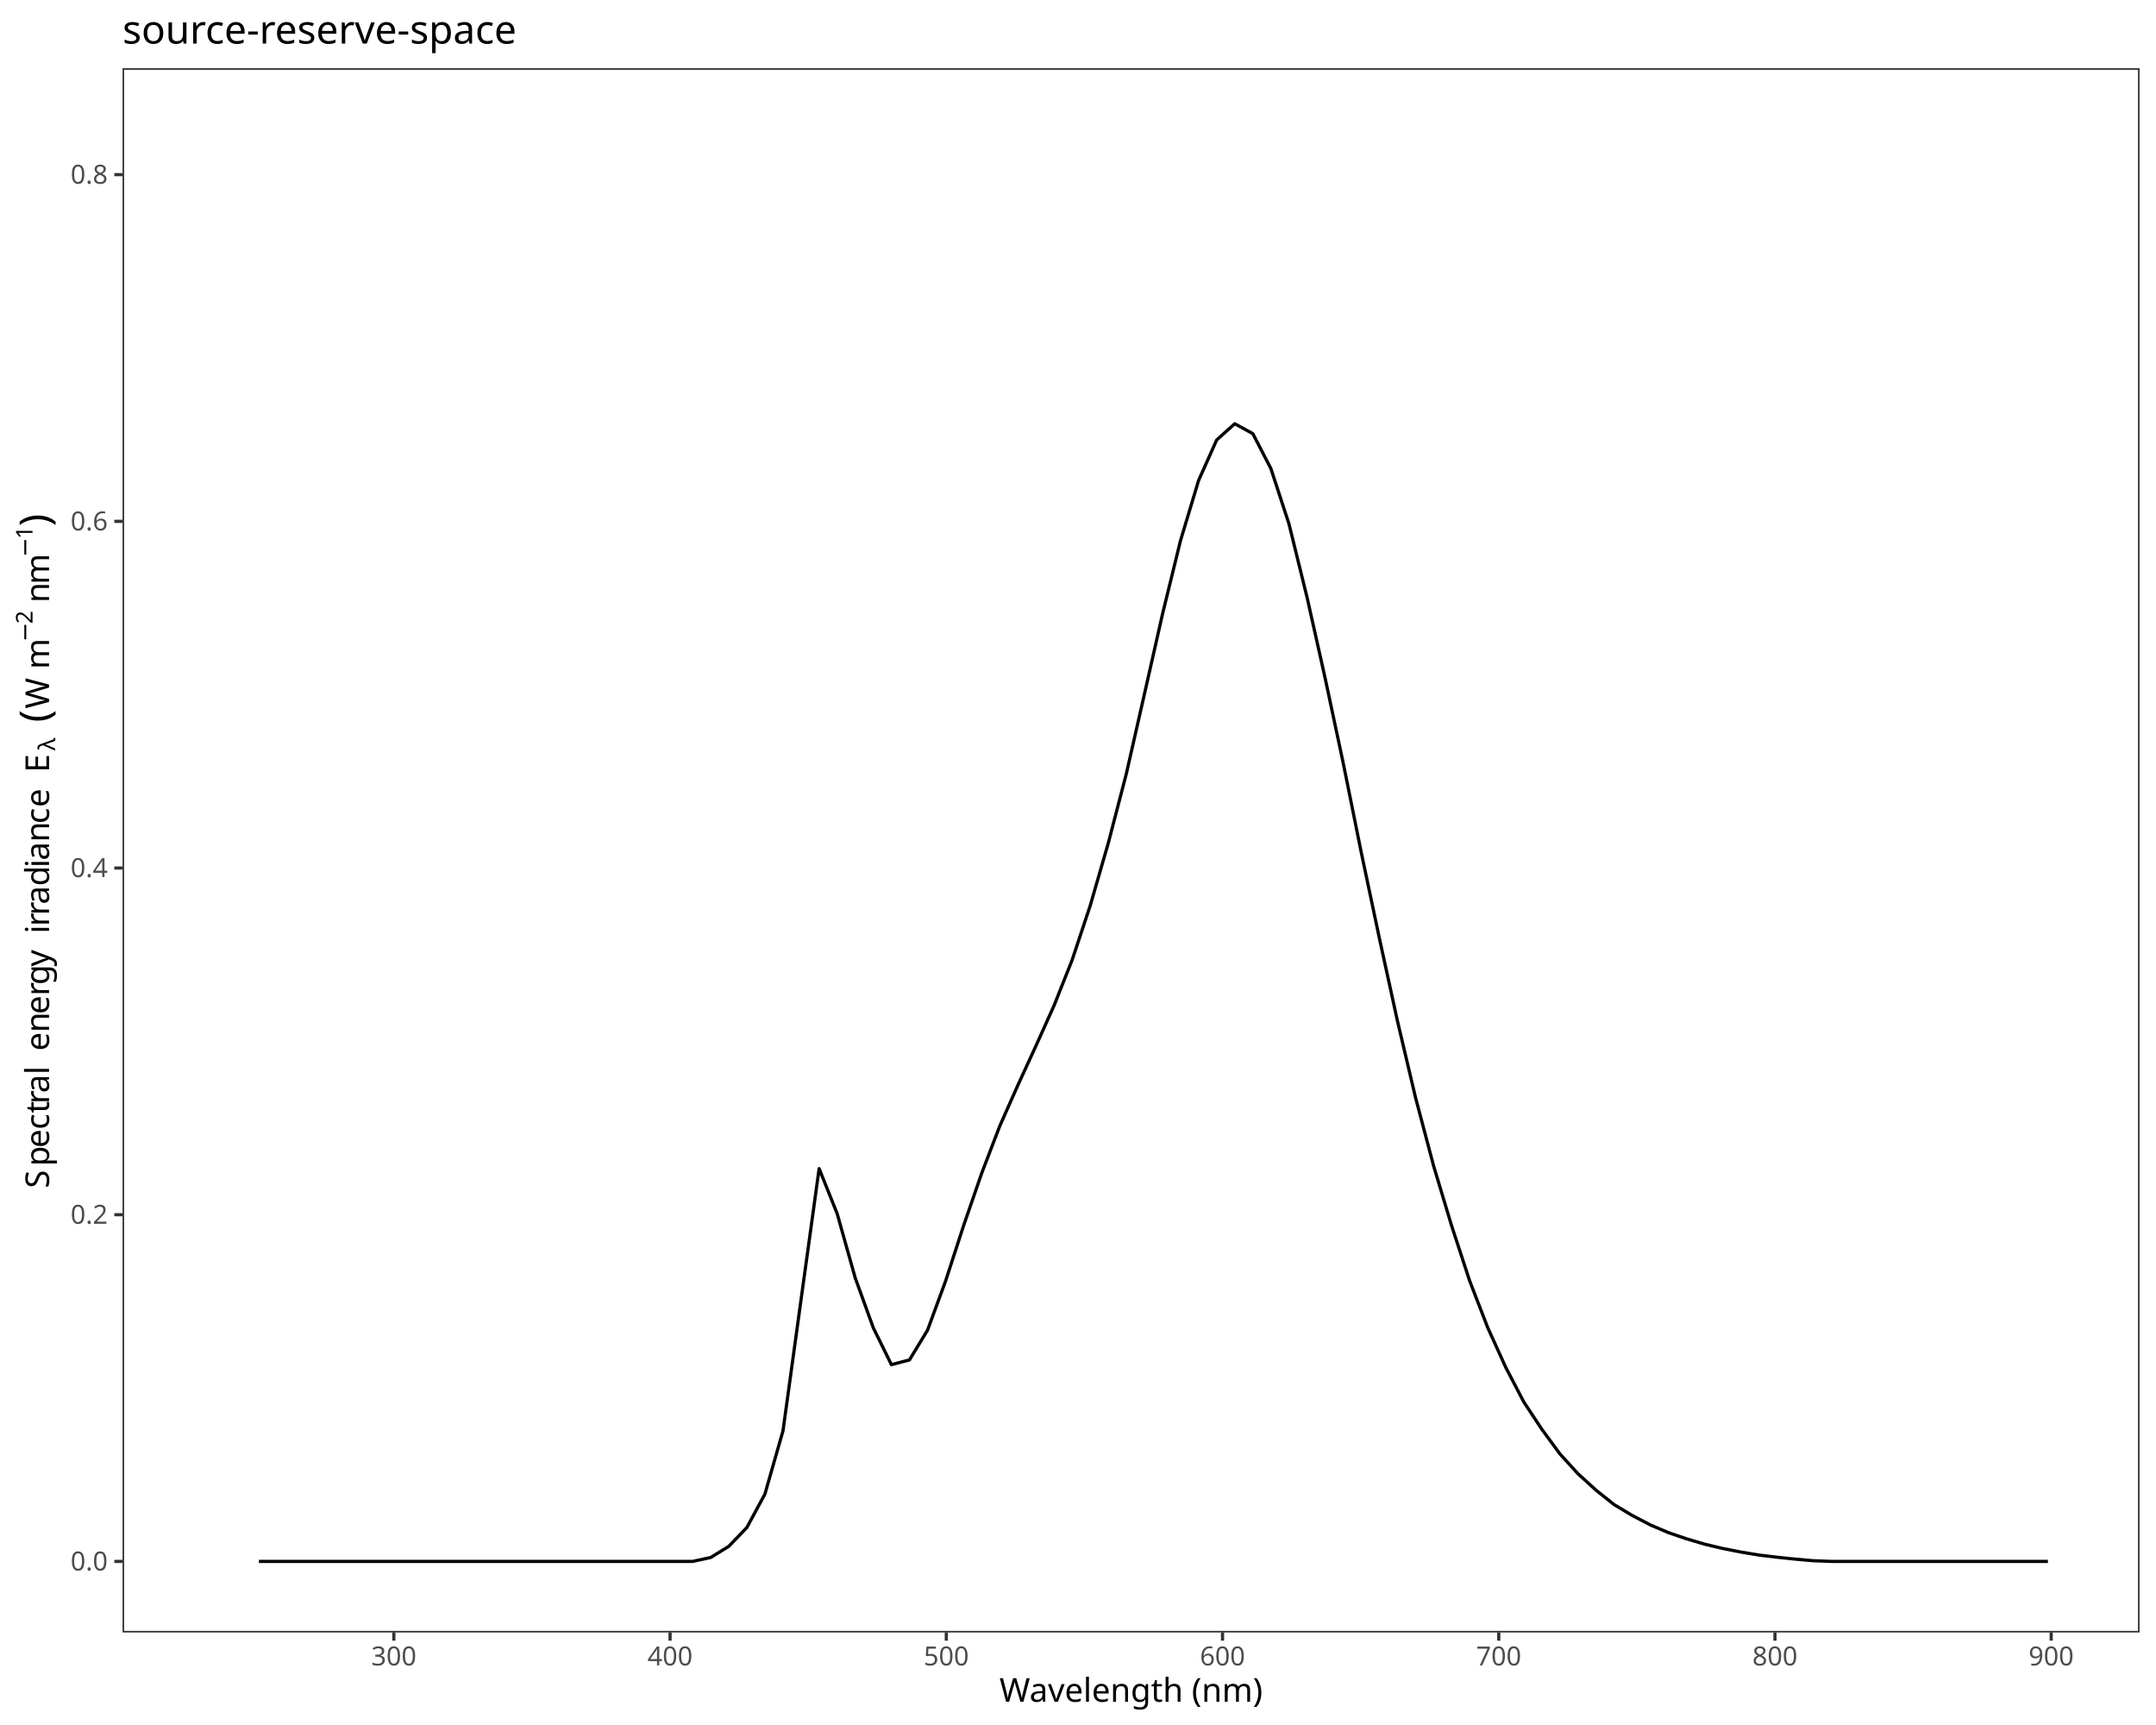
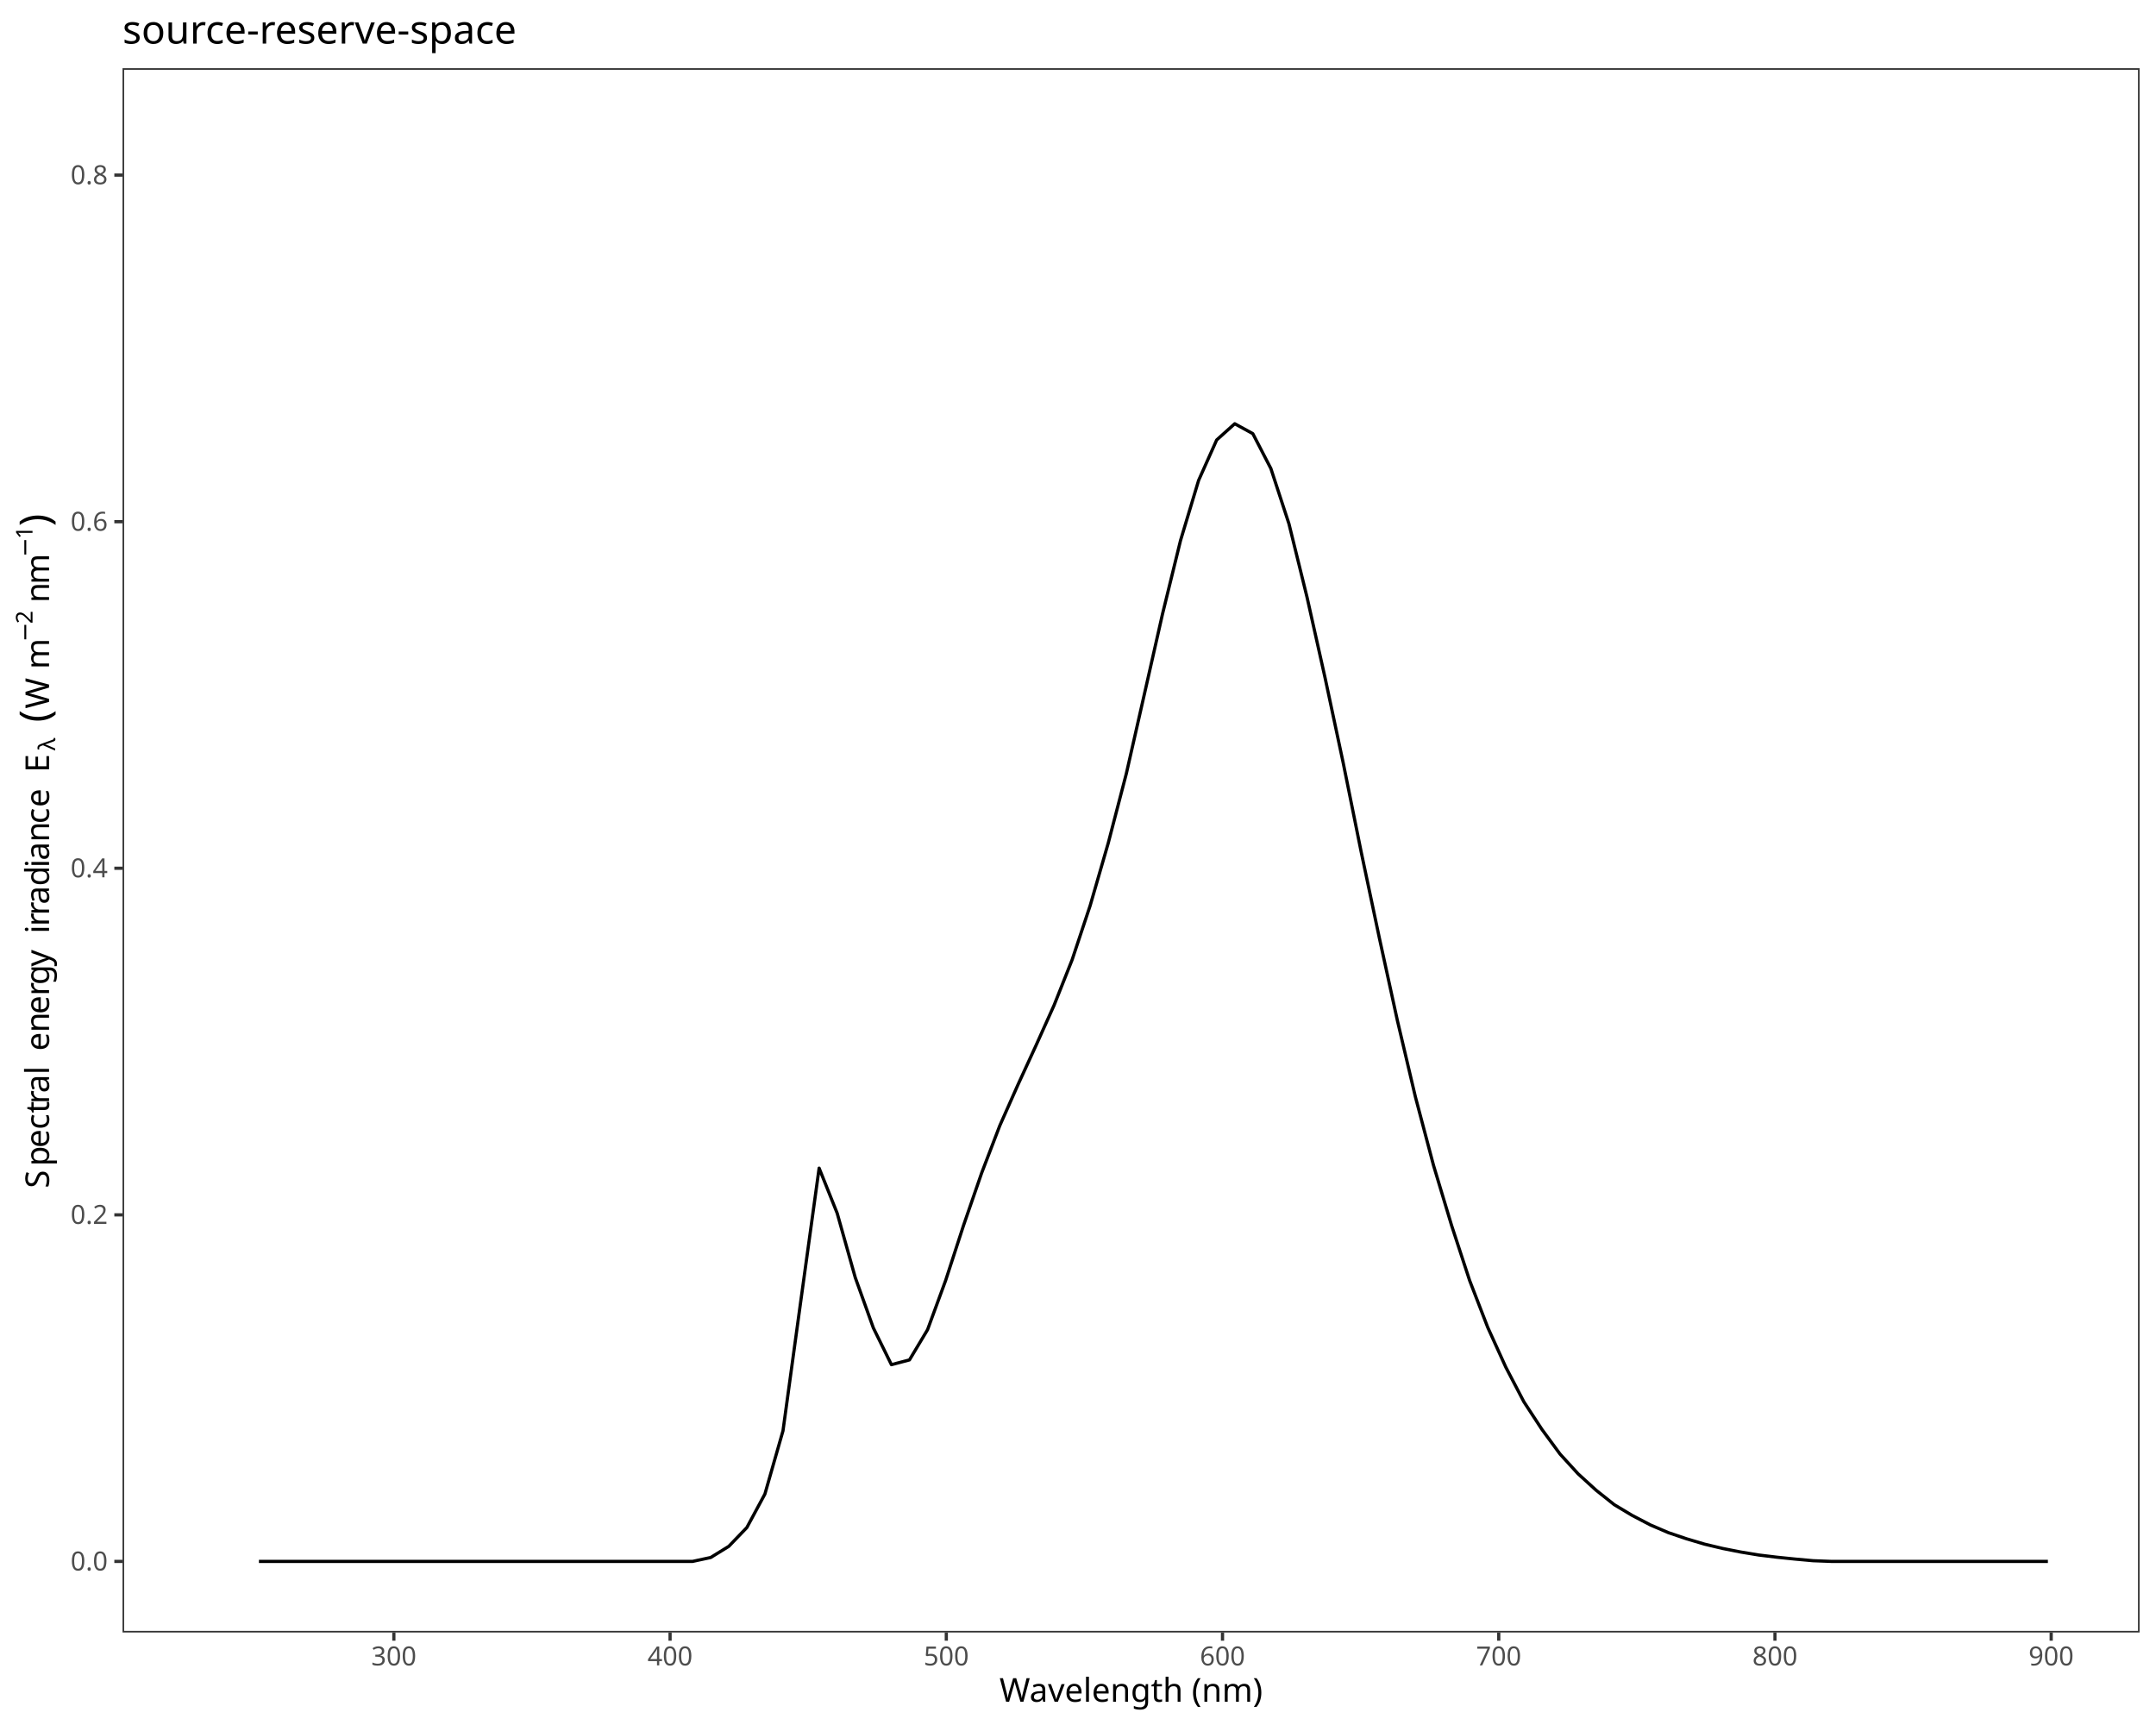
<svg xmlns="http://www.w3.org/2000/svg" class="svglite" data-engine-version="2.0" width="720.00pt" height="576.00pt" viewBox="0 0 720.00 576.00">
  <defs>
    <style type="text/css">
    .svglite line, .svglite polyline, .svglite polygon, .svglite path, .svglite rect, .svglite circle {
      fill: none;
      stroke: #000000;
      stroke-linecap: round;
      stroke-linejoin: round;
      stroke-miterlimit: 10.00;
    }
  </style>
  </defs>
  <rect width="100%" height="100%" style="stroke: none; fill: #FFFFFF;" />
  <defs>
    <clipPath id="cpMC4wMHw3MjAuMDB8MC4wMHw1NzYuMDA=">
      <rect x="0.00" y="0.00" width="720.00" height="576.00" />
    </clipPath>
  </defs>
  <g clip-path="url(#cpMC4wMHw3MjAuMDB8MC4wMHw1NzYuMDA=)">
    <rect x="0.00" y="0.00" width="720.00" height="576.00" style="stroke-width: 1.07; stroke: #FFFFFF; fill: #FFFFFF;" />
  </g>
  <defs>
    <clipPath id="cpNDAuOTJ8NzE0LjUyfDIyLjc4fDU0NS4xMQ==">
      <rect x="40.92" y="22.78" width="673.60" height="522.33" />
    </clipPath>
  </defs>
  <g clip-path="url(#cpNDAuOTJ8NzE0LjUyfDIyLjc4fDU0NS4xMQ==)">
    <rect x="40.92" y="22.78" width="673.60" height="522.33" style="stroke-width: 1.07; stroke: none; fill: #FFFFFF;" />
-     <polyline points="86.47,521.37 92.51,521.37 98.54,521.37 104.58,521.37 110.61,521.37 116.65,521.37 122.68,521.37 128.72,521.37 134.75,521.37 140.79,521.37 146.82,521.37 152.86,521.37 158.89,521.37 164.92,521.37 170.96,521.37 176.99,521.37 183.03,521.37 189.06,521.37 195.10,521.37 201.13,521.37 207.17,521.37 213.20,521.37 219.24,521.37 225.27,521.37 231.31,521.37 237.34,520.07 243.37,516.35 249.41,510.07 255.44,498.90 261.48,477.78 267.51,433.98 273.55,390.22 279.58,405.28 285.62,426.76 291.65,443.39 297.69,455.68 303.72,454.09 309.76,444.15 315.79,427.72 321.83,409.15 327.86,391.70 333.89,375.96 339.93,362.34 345.96,349.22 352.00,335.78 358.03,320.59 364.07,302.43 370.10,281.57 376.14,258.36 382.17,231.81 388.21,205.10 394.24,180.48 400.28,160.41 406.31,146.91 412.34,141.49 418.38,144.80 424.41,156.45 430.45,174.92 436.48,199.41 442.52,226.40 448.55,254.70 454.59,284.62 460.62,313.17 466.66,340.83 472.69,366.38 478.73,389.22 484.76,409.27 490.79,427.68 496.83,443.32 502.86,456.61 508.90,468.18 514.93,477.30 520.97,485.52 527.00,492.13 533.04,497.63 539.07,502.43 545.11,506.05 551.14,509.19 557.18,511.77 563.21,513.82 569.24,515.61 575.28,517.05 581.31,518.24 587.35,519.24 593.38,519.97 599.42,520.60 605.45,521.14 611.49,521.37 617.52,521.37 623.56,521.37 629.59,521.37 635.63,521.37 641.66,521.37 647.69,521.37 653.73,521.37 659.76,521.37 665.80,521.37 671.83,521.37 677.87,521.37 683.90,521.37 " style="stroke-width: 1.07; stroke-linecap: butt;" />
+     <polyline points="86.47,521.37 92.51,521.37 98.54,521.37 104.58,521.37 110.61,521.37 116.65,521.37 122.68,521.37 128.72,521.37 134.75,521.37 140.79,521.37 146.82,521.37 152.86,521.37 158.89,521.37 164.92,521.37 170.96,521.37 176.99,521.37 183.03,521.37 189.06,521.37 195.10,521.37 201.13,521.37 207.17,521.37 213.20,521.37 219.24,521.37 225.27,521.37 231.31,521.37 237.34,520.07 243.37,516.35 249.41,510.07 255.44,498.88 261.48,477.76 267.51,433.80 273.55,390.06 279.58,405.12 285.62,426.60 291.65,443.39 297.69,455.68 303.72,454.09 309.76,444.00 315.79,427.58 321.83,409.02 327.86,391.58 333.89,375.85 339.93,362.25 345.96,349.13 352.00,335.69 358.03,320.51 364.07,302.36 370.10,281.51 376.14,258.32 382.17,231.77 388.21,205.07 394.24,180.47 400.28,160.40 406.31,146.91 412.34,141.49 418.38,144.80 424.41,156.45 430.45,174.91 436.48,199.39 442.52,226.38 448.55,254.67 454.59,284.58 460.62,313.12 466.66,340.77 472.69,366.32 478.73,389.15 484.76,409.19 490.79,427.59 496.83,443.23 502.86,456.51 508.90,468.08 514.93,477.30 520.97,485.52 527.00,492.12 533.04,497.62 539.07,502.42 545.11,506.04 551.14,509.19 557.18,511.78 563.21,513.82 569.24,515.61 575.28,517.05 581.31,518.24 587.35,519.24 593.38,519.97 599.42,520.59 605.45,521.14 611.49,521.37 617.52,521.37 623.56,521.37 629.59,521.37 635.63,521.37 641.66,521.37 647.69,521.37 653.73,521.37 659.76,521.37 665.80,521.37 671.83,521.37 677.87,521.37 683.90,521.37 " style="stroke-width: 1.07; stroke-linecap: butt;" />
    <rect x="40.92" y="22.78" width="673.60" height="522.33" style="stroke-width: 1.07; stroke: #333333;" />
  </g>
  <g clip-path="url(#cpMC4wMHw3MjAuMDB8MC4wMHw1NzYuMDA=)">
    <text x="35.99" y="524.40" text-anchor="end" style="font-size: 8.80px; fill: #4D4D4D; font-family: sans;" textLength="12.23px" lengthAdjust="spacingAndGlyphs">0.0</text>
-     <text x="35.99" y="408.63" text-anchor="end" style="font-size: 8.80px; fill: #4D4D4D; font-family: sans;" textLength="12.23px" lengthAdjust="spacingAndGlyphs">0.2</text>
-     <text x="35.99" y="292.87" text-anchor="end" style="font-size: 8.80px; fill: #4D4D4D; font-family: sans;" textLength="12.23px" lengthAdjust="spacingAndGlyphs">0.4</text>
-     <text x="35.99" y="177.11" text-anchor="end" style="font-size: 8.80px; fill: #4D4D4D; font-family: sans;" textLength="12.23px" lengthAdjust="spacingAndGlyphs">0.6</text>
-     <text x="35.99" y="61.34" text-anchor="end" style="font-size: 8.80px; fill: #4D4D4D; font-family: sans;" textLength="12.23px" lengthAdjust="spacingAndGlyphs">0.8</text>
+     <text x="35.99" y="408.67" text-anchor="end" style="font-size: 8.80px; fill: #4D4D4D; font-family: sans;" textLength="12.23px" lengthAdjust="spacingAndGlyphs">0.2</text>
+     <text x="35.99" y="292.95" text-anchor="end" style="font-size: 8.80px; fill: #4D4D4D; font-family: sans;" textLength="12.23px" lengthAdjust="spacingAndGlyphs">0.4</text>
+     <text x="35.99" y="177.22" text-anchor="end" style="font-size: 8.80px; fill: #4D4D4D; font-family: sans;" textLength="12.23px" lengthAdjust="spacingAndGlyphs">0.6</text>
+     <text x="35.99" y="61.50" text-anchor="end" style="font-size: 8.80px; fill: #4D4D4D; font-family: sans;" textLength="12.23px" lengthAdjust="spacingAndGlyphs">0.8</text>
    <polyline points="38.18,521.37 40.92,521.37 " style="stroke-width: 1.07; stroke: #333333; stroke-linecap: butt;" />
-     <polyline points="38.18,405.61 40.92,405.61 " style="stroke-width: 1.07; stroke: #333333; stroke-linecap: butt;" />
-     <polyline points="38.18,289.84 40.92,289.84 " style="stroke-width: 1.07; stroke: #333333; stroke-linecap: butt;" />
-     <polyline points="38.18,174.08 40.92,174.08 " style="stroke-width: 1.07; stroke: #333333; stroke-linecap: butt;" />
-     <polyline points="38.18,58.32 40.92,58.32 " style="stroke-width: 1.07; stroke: #333333; stroke-linecap: butt;" />
+     <polyline points="38.18,405.65 40.92,405.65 " style="stroke-width: 1.07; stroke: #333333; stroke-linecap: butt;" />
+     <polyline points="38.18,289.92 40.92,289.92 " style="stroke-width: 1.07; stroke: #333333; stroke-linecap: butt;" />
+     <polyline points="38.18,174.20 40.92,174.20 " style="stroke-width: 1.07; stroke: #333333; stroke-linecap: butt;" />
+     <polyline points="38.18,58.47 40.92,58.47 " style="stroke-width: 1.07; stroke: #333333; stroke-linecap: butt;" />
    <polyline points="131.53,547.85 131.53,545.11 " style="stroke-width: 1.07; stroke: #333333; stroke-linecap: butt;" />
    <polyline points="223.77,547.85 223.77,545.11 " style="stroke-width: 1.07; stroke: #333333; stroke-linecap: butt;" />
    <polyline points="316.02,547.85 316.02,545.11 " style="stroke-width: 1.07; stroke: #333333; stroke-linecap: butt;" />
    <polyline points="408.26,547.85 408.26,545.11 " style="stroke-width: 1.07; stroke: #333333; stroke-linecap: butt;" />
    <polyline points="500.51,547.85 500.51,545.11 " style="stroke-width: 1.07; stroke: #333333; stroke-linecap: butt;" />
    <polyline points="592.75,547.85 592.75,545.11 " style="stroke-width: 1.07; stroke: #333333; stroke-linecap: butt;" />
    <polyline points="685.00,547.85 685.00,545.11 " style="stroke-width: 1.07; stroke: #333333; stroke-linecap: butt;" />
    <text x="131.53" y="556.10" text-anchor="middle" style="font-size: 8.80px; fill: #4D4D4D; font-family: sans;" textLength="14.68px" lengthAdjust="spacingAndGlyphs">300</text>
    <text x="223.77" y="556.10" text-anchor="middle" style="font-size: 8.80px; fill: #4D4D4D; font-family: sans;" textLength="14.68px" lengthAdjust="spacingAndGlyphs">400</text>
    <text x="316.02" y="556.10" text-anchor="middle" style="font-size: 8.80px; fill: #4D4D4D; font-family: sans;" textLength="14.68px" lengthAdjust="spacingAndGlyphs">500</text>
    <text x="408.26" y="556.10" text-anchor="middle" style="font-size: 8.80px; fill: #4D4D4D; font-family: sans;" textLength="14.68px" lengthAdjust="spacingAndGlyphs">600</text>
    <text x="500.51" y="556.10" text-anchor="middle" style="font-size: 8.80px; fill: #4D4D4D; font-family: sans;" textLength="14.68px" lengthAdjust="spacingAndGlyphs">700</text>
    <text x="592.75" y="556.10" text-anchor="middle" style="font-size: 8.80px; fill: #4D4D4D; font-family: sans;" textLength="14.68px" lengthAdjust="spacingAndGlyphs">800</text>
    <text x="685.00" y="556.10" text-anchor="middle" style="font-size: 8.80px; fill: #4D4D4D; font-family: sans;" textLength="14.68px" lengthAdjust="spacingAndGlyphs">900</text>
    <text x="377.72" y="568.24" text-anchor="middle" style="font-size: 11.00px; font-family: sans;" textLength="83.76px" lengthAdjust="spacingAndGlyphs">Wavelength (nm)</text>
    <text transform="translate(16.38,396.75) rotate(-90)" style="font-size: 11.00px; font-family: sans;" textLength="7.34px" lengthAdjust="spacingAndGlyphs">S</text>
    <text transform="translate(16.38,389.41) rotate(-90)" style="font-size: 11.00px; font-family: sans;" textLength="6.12px" lengthAdjust="spacingAndGlyphs">p</text>
    <text transform="translate(16.38,383.29) rotate(-90)" style="font-size: 11.00px; font-family: sans;" textLength="6.12px" lengthAdjust="spacingAndGlyphs">e</text>
    <text transform="translate(16.38,377.17) rotate(-90)" style="font-size: 11.00px; font-family: sans;" textLength="5.50px" lengthAdjust="spacingAndGlyphs">c</text>
    <text transform="translate(16.38,371.67) rotate(-90)" style="font-size: 11.00px; font-family: sans;" textLength="3.06px" lengthAdjust="spacingAndGlyphs">t</text>
    <text transform="translate(16.38,368.61) rotate(-90)" style="font-size: 11.00px; font-family: sans;" textLength="3.66px" lengthAdjust="spacingAndGlyphs">r</text>
    <text transform="translate(16.38,364.95) rotate(-90)" style="font-size: 11.00px; font-family: sans;" textLength="6.12px" lengthAdjust="spacingAndGlyphs">a</text>
    <text transform="translate(16.38,358.83) rotate(-90)" style="font-size: 11.00px; font-family: sans;" textLength="2.44px" lengthAdjust="spacingAndGlyphs">l</text>
    <text transform="translate(16.38,356.39) rotate(-90)" style="font-size: 11.00px; font-family: sans;" textLength="2.75px" lengthAdjust="spacingAndGlyphs"> </text>
    <text transform="translate(16.38,353.64) rotate(-90)" style="font-size: 11.00px; font-family: sans;" textLength="2.75px" lengthAdjust="spacingAndGlyphs"> </text>
    <text transform="translate(16.38,350.89) rotate(-90)" style="font-size: 11.00px; font-family: sans;" textLength="6.12px" lengthAdjust="spacingAndGlyphs">e</text>
    <text transform="translate(16.38,344.77) rotate(-90)" style="font-size: 11.00px; font-family: sans;" textLength="6.12px" lengthAdjust="spacingAndGlyphs">n</text>
    <text transform="translate(16.38,338.65) rotate(-90)" style="font-size: 11.00px; font-family: sans;" textLength="6.12px" lengthAdjust="spacingAndGlyphs">e</text>
    <text transform="translate(16.38,332.53) rotate(-90)" style="font-size: 11.00px; font-family: sans;" textLength="3.66px" lengthAdjust="spacingAndGlyphs">r</text>
    <text transform="translate(16.38,328.87) rotate(-90)" style="font-size: 11.00px; font-family: sans;" textLength="6.12px" lengthAdjust="spacingAndGlyphs">g</text>
    <text transform="translate(16.38,322.75) rotate(-90)" style="font-size: 11.00px; font-family: sans;" textLength="5.50px" lengthAdjust="spacingAndGlyphs">y</text>
    <text transform="translate(16.38,317.25) rotate(-90)" style="font-size: 11.00px; font-family: sans;" textLength="2.75px" lengthAdjust="spacingAndGlyphs"> </text>
    <text transform="translate(16.38,314.49) rotate(-90)" style="font-size: 11.00px; font-family: sans;" textLength="2.75px" lengthAdjust="spacingAndGlyphs"> </text>
    <text transform="translate(16.38,311.74) rotate(-90)" style="font-size: 11.00px; font-family: sans;" textLength="2.44px" lengthAdjust="spacingAndGlyphs">i</text>
    <text transform="translate(16.38,309.30) rotate(-90)" style="font-size: 11.00px; font-family: sans;" textLength="3.66px" lengthAdjust="spacingAndGlyphs">r</text>
    <text transform="translate(16.38,305.64) rotate(-90)" style="font-size: 11.00px; font-family: sans;" textLength="3.66px" lengthAdjust="spacingAndGlyphs">r</text>
    <text transform="translate(16.38,301.97) rotate(-90)" style="font-size: 11.00px; font-family: sans;" textLength="6.12px" lengthAdjust="spacingAndGlyphs">a</text>
    <text transform="translate(16.38,295.86) rotate(-90)" style="font-size: 11.00px; font-family: sans;" textLength="6.12px" lengthAdjust="spacingAndGlyphs">d</text>
    <text transform="translate(16.38,289.74) rotate(-90)" style="font-size: 11.00px; font-family: sans;" textLength="2.44px" lengthAdjust="spacingAndGlyphs">i</text>
    <text transform="translate(16.38,287.30) rotate(-90)" style="font-size: 11.00px; font-family: sans;" textLength="6.12px" lengthAdjust="spacingAndGlyphs">a</text>
    <text transform="translate(16.38,281.18) rotate(-90)" style="font-size: 11.00px; font-family: sans;" textLength="6.12px" lengthAdjust="spacingAndGlyphs">n</text>
    <text transform="translate(16.38,275.06) rotate(-90)" style="font-size: 11.00px; font-family: sans;" textLength="5.50px" lengthAdjust="spacingAndGlyphs">c</text>
    <text transform="translate(16.38,269.55) rotate(-90)" style="font-size: 11.00px; font-family: sans;" textLength="6.12px" lengthAdjust="spacingAndGlyphs">e</text>
    <text transform="translate(16.38,263.44) rotate(-90)" style="font-size: 11.00px; font-family: sans;" textLength="2.75px" lengthAdjust="spacingAndGlyphs"> </text>
    <text transform="translate(16.38,260.68) rotate(-90)" style="font-size: 11.00px; font-family: sans;" textLength="2.75px" lengthAdjust="spacingAndGlyphs"> </text>
    <text transform="translate(16.38,257.93) rotate(-90)" style="font-size: 11.00px; font-family: sans;" textLength="7.34px" lengthAdjust="spacingAndGlyphs">E</text>
    <text transform="translate(18.42,250.59) rotate(-90)" style="font-size: 7.70px; font-family: sans;" textLength="3.92px" lengthAdjust="spacingAndGlyphs">λ</text>
    <text transform="translate(16.38,246.67) rotate(-90)" style="font-size: 11.00px; font-family: sans;" textLength="2.75px" lengthAdjust="spacingAndGlyphs"> </text>
    <text transform="translate(16.38,243.92) rotate(-90)" style="font-size: 11.00px; font-family: sans;" textLength="2.75px" lengthAdjust="spacingAndGlyphs"> </text>
    <text transform="translate(16.38,241.17) rotate(-90)" style="font-size: 13.75px; font-family: sans;" textLength="4.58px" lengthAdjust="spacingAndGlyphs">(</text>
    <text transform="translate(16.38,236.59) rotate(-90)" style="font-size: 11.00px; font-family: sans;" textLength="10.38px" lengthAdjust="spacingAndGlyphs">W</text>
    <text transform="translate(16.38,226.21) rotate(-90)" style="font-size: 11.00px; font-family: sans;" textLength="2.75px" lengthAdjust="spacingAndGlyphs"> </text>
    <text transform="translate(16.38,223.45) rotate(-90)" style="font-size: 11.00px; font-family: sans;" textLength="9.17px" lengthAdjust="spacingAndGlyphs">m</text>
    <text transform="translate(10.86,214.29) rotate(-90)" style="font-size: 7.70px; font-family: sans;" textLength="5.98px" lengthAdjust="spacingAndGlyphs">−</text>
    <text transform="translate(10.86,208.30) rotate(-90)" style="font-size: 7.70px; font-family: sans;" textLength="4.28px" lengthAdjust="spacingAndGlyphs">2</text>
    <text transform="translate(16.38,204.02) rotate(-90)" style="font-size: 11.00px; font-family: sans;" textLength="2.75px" lengthAdjust="spacingAndGlyphs"> </text>
    <text transform="translate(16.38,201.27) rotate(-90)" style="font-size: 11.00px; font-family: sans;" textLength="6.12px" lengthAdjust="spacingAndGlyphs">n</text>
    <text transform="translate(16.38,195.15) rotate(-90)" style="font-size: 11.00px; font-family: sans;" textLength="9.17px" lengthAdjust="spacingAndGlyphs">m</text>
    <text transform="translate(10.86,185.98) rotate(-90)" style="font-size: 7.70px; font-family: sans;" textLength="5.98px" lengthAdjust="spacingAndGlyphs">−</text>
    <text transform="translate(10.86,180.00) rotate(-90)" style="font-size: 7.70px; font-family: sans;" textLength="4.28px" lengthAdjust="spacingAndGlyphs">1</text>
    <text transform="translate(16.38,175.72) rotate(-90)" style="font-size: 13.75px; font-family: sans;" textLength="4.57px" lengthAdjust="spacingAndGlyphs">)</text>
    <text x="40.92" y="14.56" style="font-size: 13.20px; font-family: sans;" textLength="127.69px" lengthAdjust="spacingAndGlyphs">source-reserve-space</text>
  </g>
</svg>
